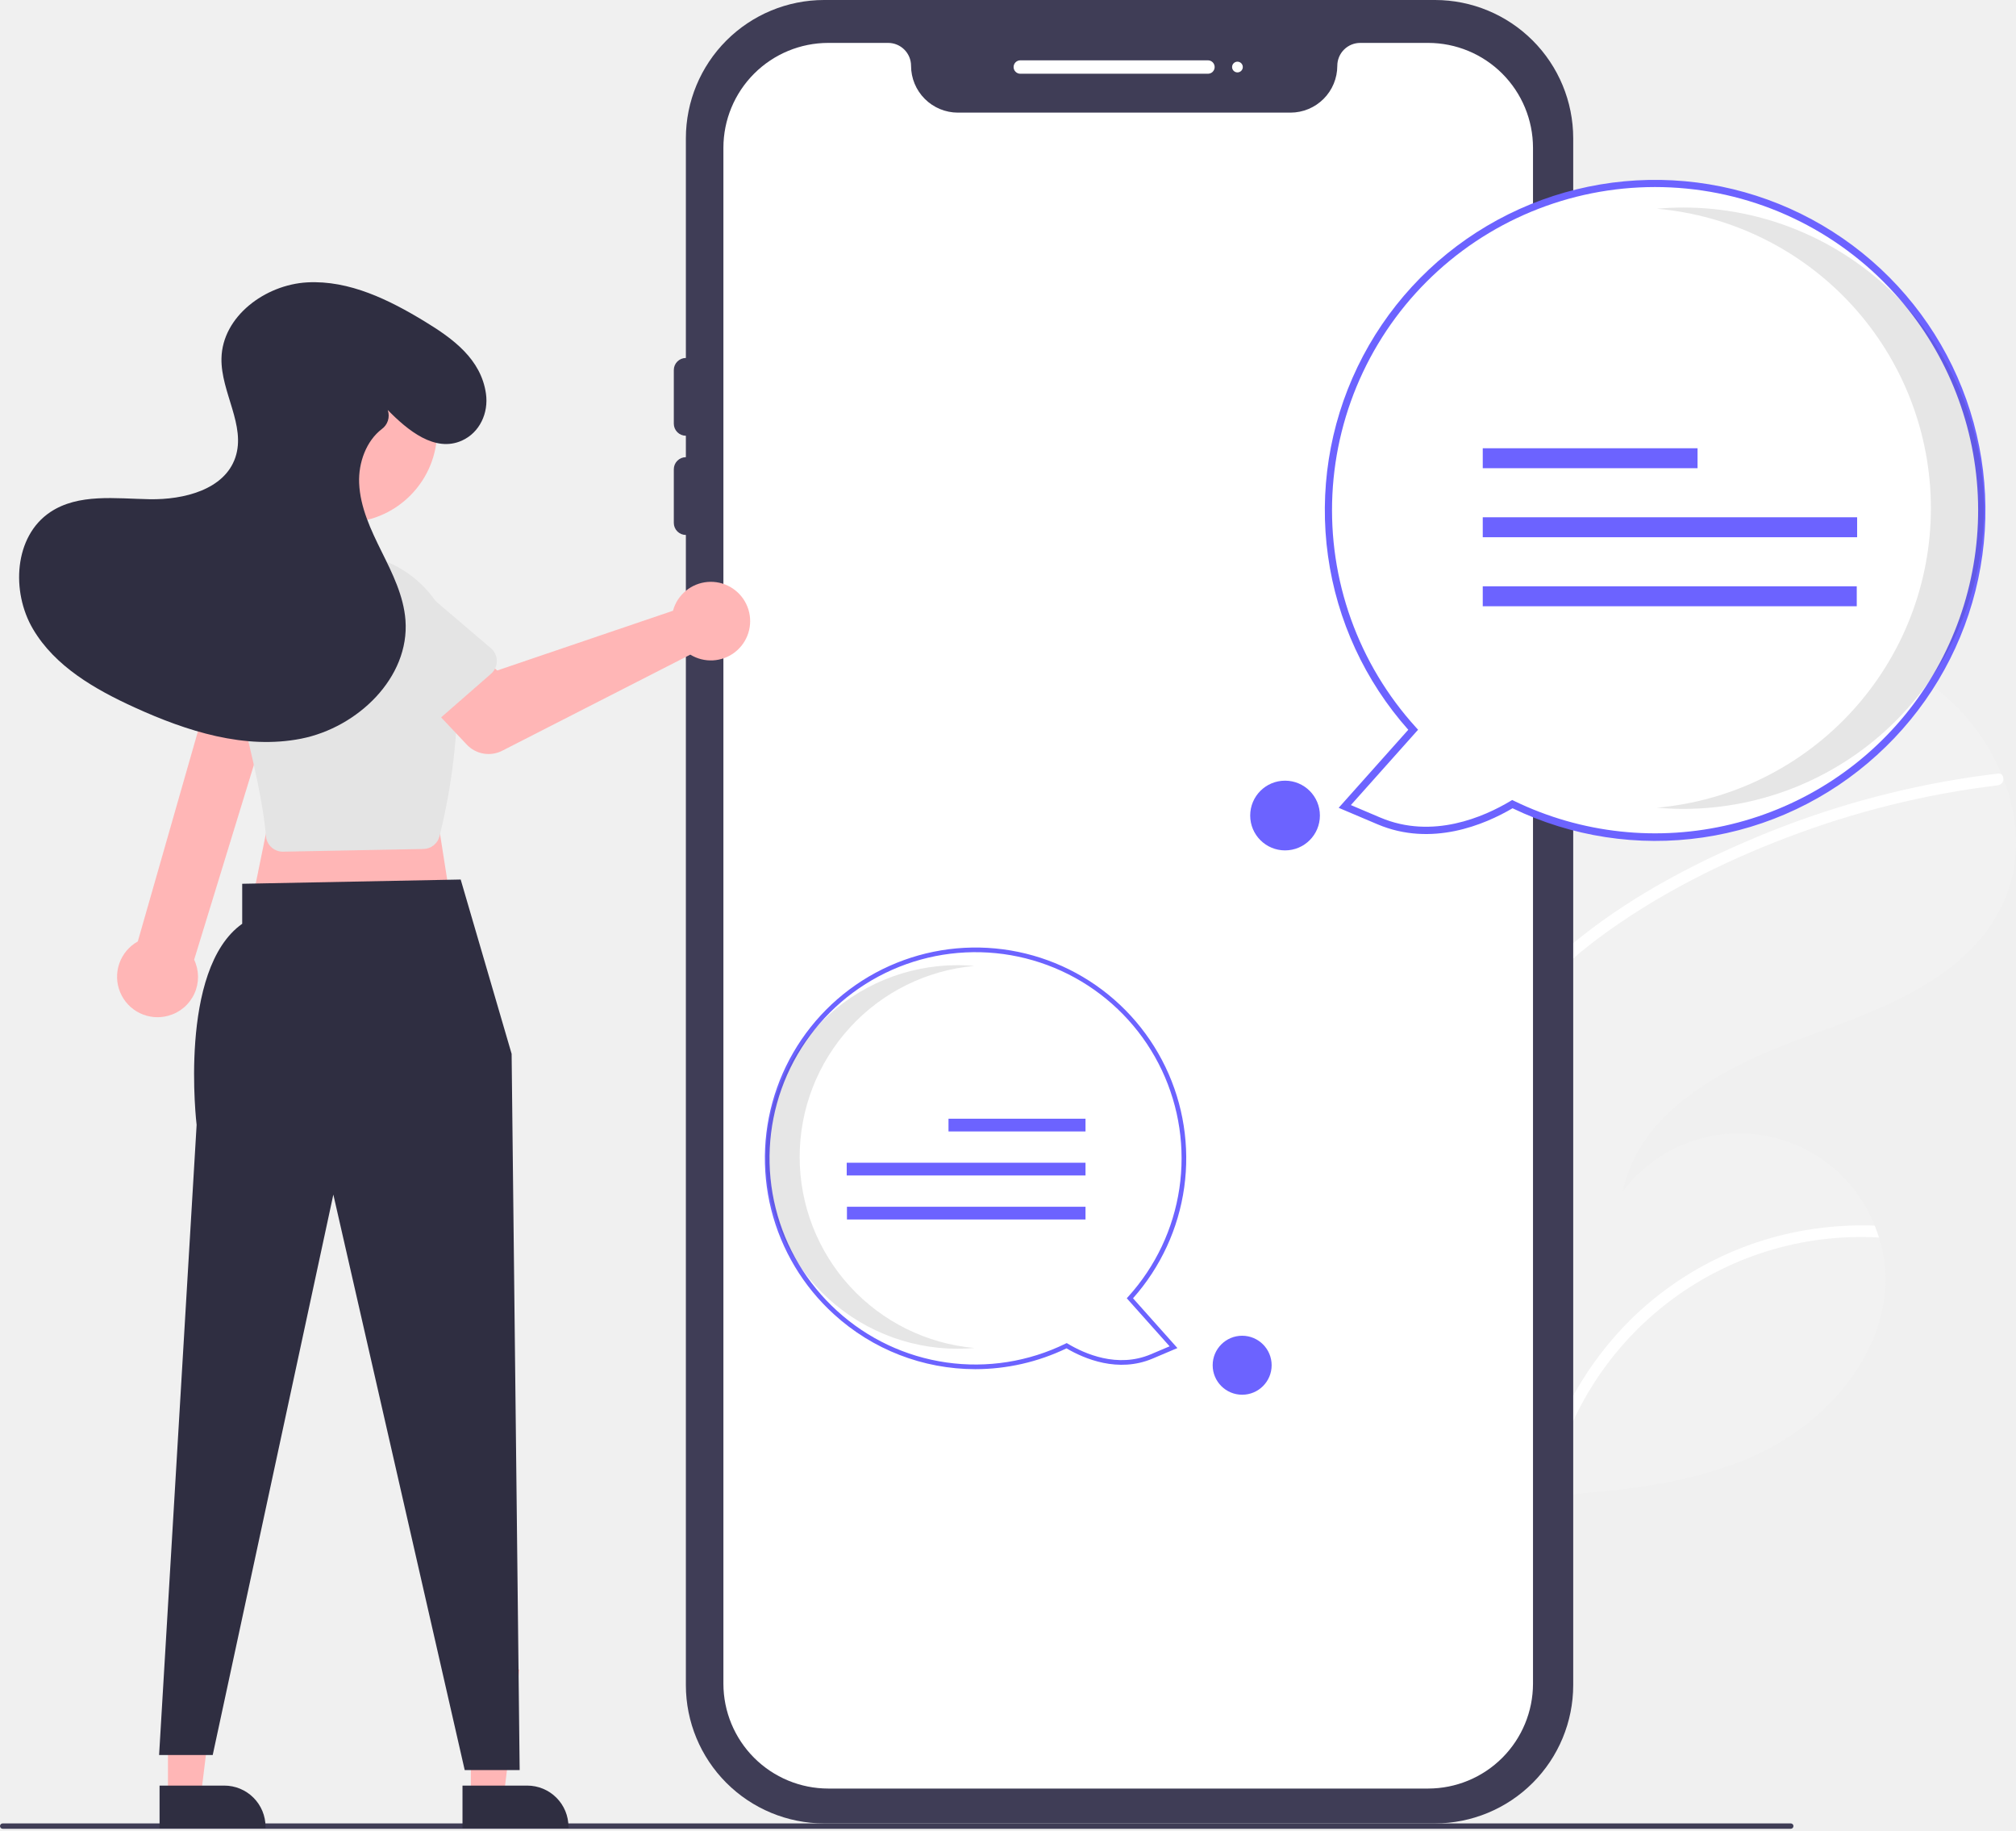
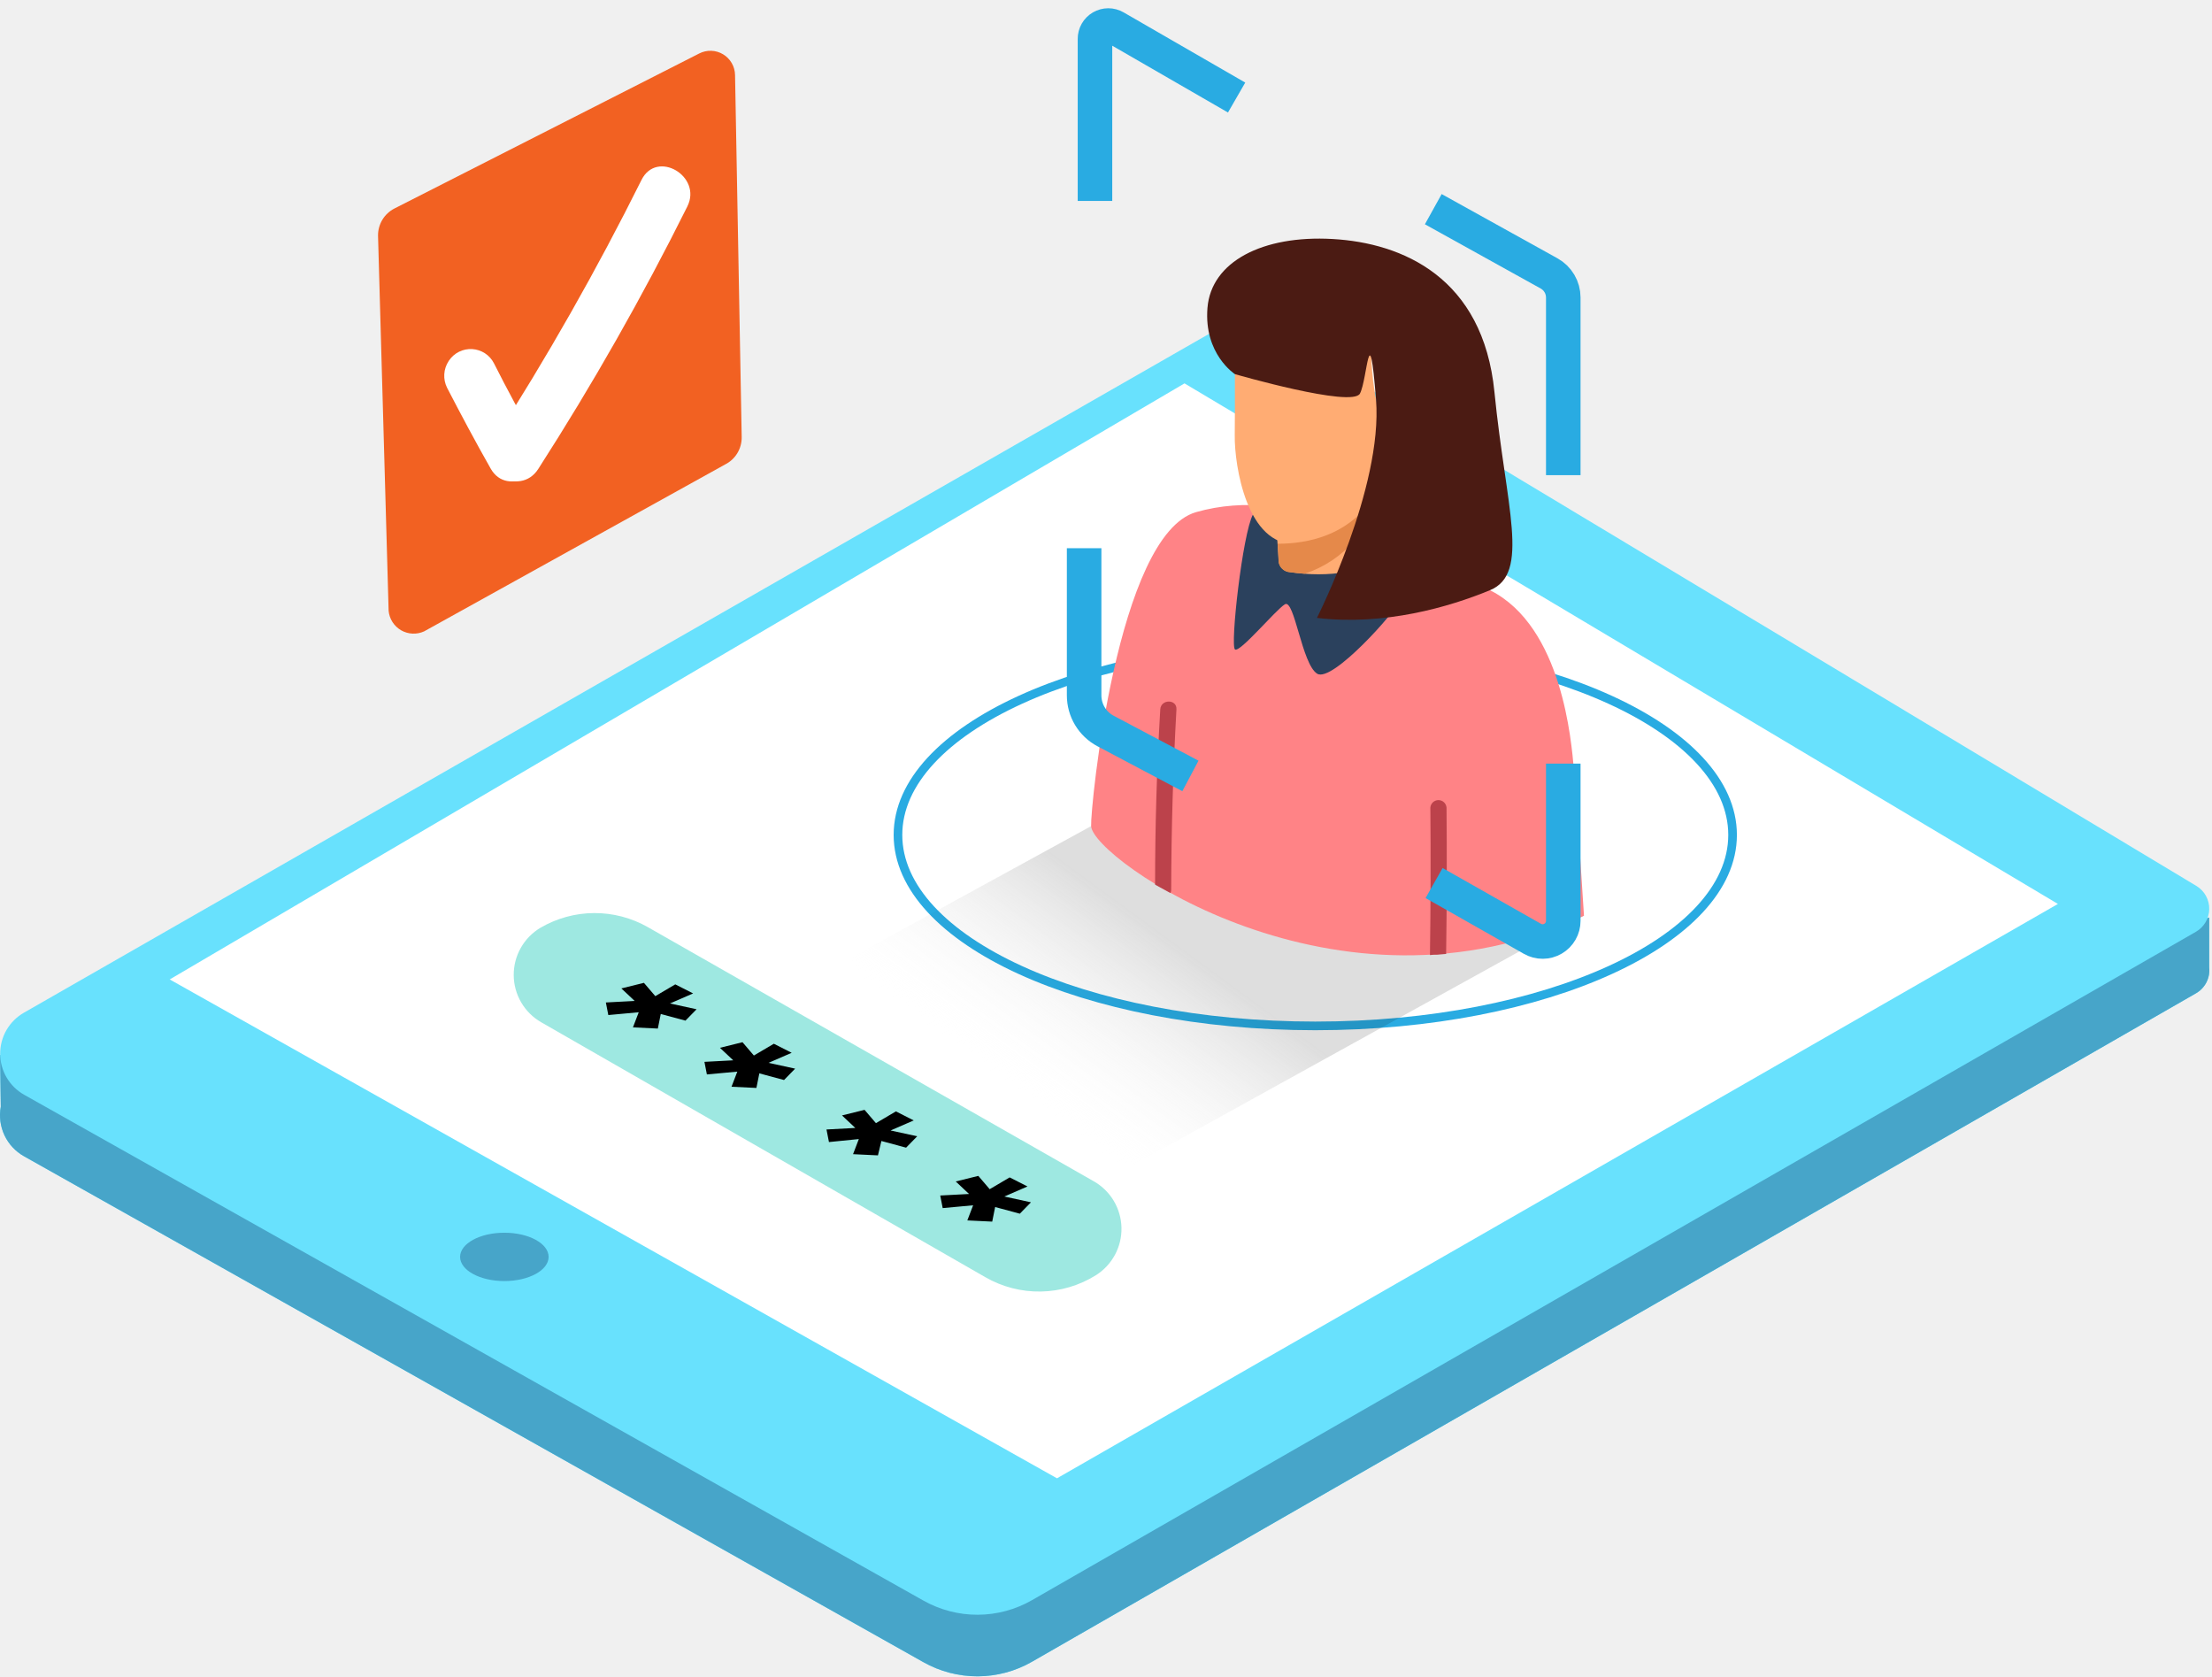
- <svg xmlns="http://www.w3.org/2000/svg" width="195" height="177" viewBox="0 0 195 177" fill="none">
-   <path d="M148.662 70.328C148.251 70.611 147.847 70.898 147.444 71.194C143.559 82.432 141.586 94.241 141.607 106.131C141.606 107.506 141.636 108.878 141.697 110.246C142.126 120.507 144.083 130.646 147.504 140.329C147.685 140.839 147.868 141.346 148.055 141.852C148.189 142.214 148.326 142.58 148.472 142.939C148.618 143.12 148.762 143.298 148.906 143.475C148.916 143.483 148.925 143.496 148.935 143.504C148.994 143.576 149.052 143.647 149.104 143.718C149.353 144.022 149.605 144.324 149.854 144.628L149.657 144.651L149.163 144.705L149.166 144.708C149.332 144.697 149.501 144.684 149.668 144.667C149.729 144.665 149.796 144.663 149.858 144.655C149.913 144.651 149.972 144.646 150.027 144.642C157.16 144.124 164.453 143.435 170.819 140.219C177.482 136.85 182.951 129.973 182.319 122.536C182.234 121.562 182.042 120.6 181.747 119.668C181.623 119.279 181.481 118.897 181.331 118.517C180.412 116.189 178.889 114.147 176.92 112.602C174.951 111.056 172.605 110.063 170.125 109.725C167.645 109.387 165.119 109.715 162.808 110.676C160.496 111.638 158.483 113.197 156.974 115.195C158.575 107.445 166.766 103.155 174.196 100.435C181.631 97.716 190.005 94.846 193.545 87.767C195.522 83.828 195.37 79.35 193.778 75.281C193.73 75.159 193.679 75.035 193.625 74.912C191.636 70.129 187.915 66.274 183.207 64.116C174.392 60.24 163.986 62.222 155.327 66.433C153.01 67.561 150.782 68.863 148.662 70.328V70.328Z" fill="#F2F2F2" />
-   <path d="M175.626 118.808C168.878 119.739 162.61 122.816 157.746 127.585C153.606 131.69 150.647 136.833 149.181 142.475C149.095 142.798 149.018 143.12 148.947 143.443C148.761 143.125 148.58 142.799 148.4 142.477C148.285 142.27 148.167 142.06 148.055 141.852C148.189 142.214 148.326 142.58 148.472 142.939C148.618 143.12 148.762 143.298 148.906 143.475C148.916 143.483 148.925 143.496 148.935 143.504C148.994 143.576 149.052 143.647 149.104 143.718C149.353 144.022 149.605 144.324 149.854 144.628L149.657 144.651L149.163 144.705L149.166 144.708C149.332 144.697 149.501 144.684 149.668 144.667C149.729 144.665 149.796 144.663 149.858 144.655C149.874 144.558 149.895 144.461 149.917 144.364C151.346 137.098 155.356 130.595 161.207 126.055C167.057 121.515 174.353 119.247 181.747 119.668C181.623 119.279 181.481 118.897 181.331 118.517C179.424 118.448 177.515 118.545 175.626 118.808Z" fill="white" />
-   <path d="M151.825 91.494C149.199 93.655 146.902 96.187 145.009 99.011C144.023 100.516 143.18 102.109 142.49 103.77C142.163 104.541 141.868 105.333 141.607 106.131C141.606 107.506 141.636 108.878 141.697 110.246C141.902 109.2 142.163 108.166 142.478 107.148C142.641 106.59 142.825 106.041 143.022 105.498C145.235 99.418 149.522 94.501 154.667 90.678C160.182 86.586 166.464 83.417 172.866 80.981C179.426 78.476 186.269 76.783 193.241 75.942C193.399 75.922 193.542 75.843 193.642 75.719C193.742 75.596 193.791 75.439 193.778 75.281C193.777 75.143 193.722 75.01 193.625 74.912C193.574 74.866 193.512 74.833 193.446 74.815C193.379 74.797 193.31 74.795 193.242 74.809C192.382 74.913 191.524 75.02 190.667 75.151C183.536 76.214 176.565 78.161 169.915 80.945C163.494 83.624 157.173 87.008 151.825 91.494Z" fill="white" />
-   <path d="M185.714 56.878C187.037 56.878 188.111 55.805 188.111 54.481C188.111 53.157 187.037 52.084 185.714 52.084C184.39 52.084 183.316 53.157 183.316 54.481C183.316 55.805 184.39 56.878 185.714 56.878Z" fill="#F2F2F2" />
-   <path d="M138.807 176.326H79.706C76.163 176.322 72.766 174.913 70.26 172.407C67.755 169.902 66.346 166.505 66.342 162.962V13.364C66.346 9.821 67.755 6.424 70.26 3.919C72.766 1.413 76.163 0.004 79.706 0H138.807C142.35 0.004 145.747 1.413 148.252 3.919C150.758 6.424 152.167 9.821 152.171 13.364V162.962C152.167 166.505 150.758 169.902 148.252 172.407C145.747 174.913 142.35 176.322 138.807 176.326V176.326Z" fill="#3F3D56" />
-   <path d="M138.145 4.149H131.567C130.98 4.149 130.417 4.383 130.002 4.798C129.586 5.213 129.353 5.776 129.352 6.363C129.351 7.564 128.874 8.715 128.025 9.563C127.176 10.412 126.025 10.89 124.825 10.891H92.651C91.45 10.89 90.299 10.412 89.451 9.563C88.602 8.715 88.124 7.564 88.123 6.363C88.123 5.776 87.889 5.213 87.474 4.798C87.059 4.383 86.496 4.149 85.909 4.149H80.108C77.421 4.152 74.845 5.221 72.945 7.121C71.044 9.022 69.975 11.598 69.972 14.285V162.819C69.975 165.506 71.044 168.082 72.945 169.983C74.845 171.883 77.421 172.952 80.108 172.955H138.145C140.833 172.952 143.409 171.883 145.309 169.983C147.209 168.082 148.278 165.506 148.281 162.819V14.285C148.278 11.598 147.209 9.022 145.309 7.121C143.409 5.221 140.833 4.152 138.145 4.149V4.149Z" fill="white" />
-   <path d="M116.841 7.131H98.69C98.518 7.131 98.353 7.063 98.231 6.941C98.11 6.819 98.041 6.655 98.041 6.483C98.041 6.311 98.11 6.146 98.231 6.024C98.353 5.903 98.518 5.834 98.69 5.834H116.841C117.013 5.834 117.178 5.903 117.299 6.024C117.421 6.146 117.489 6.311 117.489 6.483C117.489 6.655 117.421 6.819 117.299 6.941C117.178 7.063 117.013 7.131 116.841 7.131Z" fill="white" />
-   <path d="M119.693 7.001C119.98 7.001 120.212 6.769 120.212 6.483C120.212 6.196 119.98 5.964 119.693 5.964C119.407 5.964 119.175 6.196 119.175 6.483C119.175 6.769 119.407 7.001 119.693 7.001Z" fill="white" />
-   <path d="M152.69 58.991C152.38 58.991 152.084 58.868 151.865 58.649C151.646 58.431 151.523 58.134 151.523 57.825V35.006C151.523 34.696 151.646 34.4 151.865 34.181C152.083 33.962 152.38 33.839 152.69 33.839C152.999 33.839 153.296 33.962 153.515 34.181C153.734 34.4 153.857 34.696 153.857 35.006V57.825C153.856 58.134 153.733 58.431 153.514 58.649C153.296 58.868 152.999 58.991 152.69 58.991V58.991Z" fill="#3F3D56" />
-   <path d="M66.342 42.137C66.032 42.136 65.736 42.013 65.517 41.795C65.298 41.576 65.175 41.279 65.175 40.97V35.784C65.175 35.474 65.298 35.178 65.517 34.959C65.736 34.74 66.032 34.617 66.342 34.617C66.651 34.617 66.948 34.74 67.167 34.959C67.386 35.178 67.509 35.474 67.509 35.784V40.97C67.508 41.279 67.385 41.576 67.166 41.795C66.948 42.013 66.651 42.136 66.342 42.137Z" fill="#3F3D56" />
-   <path d="M66.342 51.731C66.032 51.731 65.736 51.608 65.517 51.389C65.298 51.17 65.175 50.873 65.175 50.564V45.378C65.175 45.069 65.298 44.772 65.517 44.553C65.736 44.334 66.032 44.211 66.342 44.211C66.651 44.211 66.948 44.334 67.167 44.553C67.386 44.772 67.509 45.069 67.509 45.378V50.564C67.508 50.873 67.385 51.17 67.166 51.389C66.948 51.608 66.651 51.731 66.342 51.731V51.731Z" fill="#3F3D56" />
-   <path d="M173.214 176.845H0.259C0.191 176.845 0.125 176.817 0.076 176.769C0.027 176.72 0 176.654 0 176.585C0 176.517 0.027 176.451 0.076 176.402C0.125 176.353 0.191 176.326 0.259 176.326H173.214C173.283 176.326 173.349 176.353 173.398 176.402C173.446 176.451 173.474 176.517 173.474 176.585C173.474 176.654 173.446 176.72 173.398 176.769C173.349 176.817 173.283 176.845 173.214 176.845Z" fill="#3F3D56" />
-   <path d="M16.245 173.707H19.424L20.936 161.445H16.245L16.245 173.707Z" fill="#FFB6B6" />
-   <path d="M15.434 172.669L21.695 172.669H21.695C22.753 172.669 23.768 173.089 24.516 173.837C25.264 174.585 25.685 175.6 25.685 176.658V176.788L15.434 176.788L15.434 172.669Z" fill="#2F2E41" />
-   <path d="M45.546 173.707H48.725L50.238 161.445H45.546L45.546 173.707Z" fill="#FFB6B6" />
-   <path d="M44.735 172.669L50.996 172.669H50.996C52.054 172.669 53.069 173.089 53.817 173.837C54.566 174.585 54.986 175.6 54.986 176.658V176.788L44.736 176.788L44.735 172.669Z" fill="#2F2E41" />
-   <path d="M41.708 75.198L43.782 88.422L24.075 88.682L26.668 75.976L41.708 75.198Z" fill="#FFB6B6" />
-   <path d="M44.56 85.051L49.487 101.906L50.265 171.167H44.949L32.243 115.519L20.575 169.714H15.389L19.019 108.778C19.019 108.778 17.204 93.738 23.427 89.33V85.462L44.56 85.051Z" fill="#2F2E41" />
-   <path d="M16.287 98.222C16.836 98.072 17.345 97.804 17.779 97.437C18.213 97.069 18.561 96.611 18.799 96.094C19.037 95.577 19.158 95.015 19.155 94.446C19.151 93.877 19.023 93.316 18.78 92.802L27.163 65.469L20.997 64.247L13.329 91.039C12.493 91.505 11.857 92.262 11.542 93.166C11.226 94.07 11.253 95.059 11.618 95.944C11.983 96.83 12.659 97.55 13.52 97.97C14.381 98.39 15.365 98.48 16.287 98.222V98.222Z" fill="#FFB6B6" />
-   <path d="M39.678 47.924C43.151 44.451 43.151 38.819 39.678 35.346C36.205 31.872 30.573 31.872 27.1 35.346C23.627 38.819 23.627 44.451 27.1 47.924C30.573 51.397 36.205 51.397 39.678 47.924Z" fill="#FFB6B6" />
-   <path d="M27.029 82.329C26.68 82.259 26.363 82.077 26.128 81.81C25.892 81.544 25.75 81.207 25.724 80.852C25.528 78.174 24.561 73.519 22.849 67.018C22.463 65.548 22.392 64.014 22.641 62.515C22.89 61.016 23.453 59.587 24.293 58.321C25.133 57.055 26.231 55.981 27.516 55.17C28.8 54.358 30.241 53.827 31.745 53.612V53.612C33.171 53.406 34.624 53.487 36.017 53.852C37.411 54.217 38.717 54.858 39.859 55.736C41 56.615 41.954 57.714 42.664 58.967C43.373 60.221 43.824 61.604 43.99 63.035C44.837 70.496 43.239 77.991 42.513 80.866C42.425 81.213 42.225 81.52 41.946 81.743C41.666 81.965 41.321 82.089 40.964 82.097L27.38 82.359C27.262 82.362 27.145 82.351 27.029 82.329V82.329Z" fill="#E4E4E4" />
-   <path d="M65.297 58.492C65.216 58.675 65.149 58.865 65.097 59.058L48.093 64.836L44.807 61.966L39.827 66.358L45.15 72.005C45.58 72.461 46.146 72.766 46.764 72.873C47.382 72.98 48.017 72.883 48.576 72.598L66.771 63.304C67.429 63.707 68.194 63.901 68.965 63.859C69.736 63.817 70.476 63.542 71.086 63.069C71.696 62.596 72.148 61.949 72.382 61.213C72.615 60.478 72.619 59.688 72.393 58.95C72.167 58.212 71.722 57.56 71.116 57.082C70.511 56.603 69.774 56.32 69.003 56.27C68.233 56.221 67.466 56.407 66.804 56.803C66.142 57.2 65.616 57.79 65.297 58.492H65.297Z" fill="#FFB6B6" />
-   <path d="M47.5 65.152L41.301 70.566C41.125 70.72 40.917 70.835 40.693 70.901C40.468 70.968 40.232 70.985 40 70.952C39.769 70.919 39.547 70.837 39.349 70.71C39.152 70.584 38.985 70.417 38.858 70.219L34.424 63.315C33.642 62.408 33.25 61.228 33.336 60.033C33.422 58.838 33.978 57.726 34.883 56.941C35.788 56.155 36.967 55.76 38.162 55.843C39.357 55.925 40.471 56.479 41.259 57.381L47.485 62.685C47.663 62.837 47.807 63.025 47.905 63.237C48.004 63.45 48.056 63.681 48.057 63.915C48.059 64.149 48.01 64.381 47.914 64.594C47.817 64.808 47.676 64.998 47.5 65.152V65.152Z" fill="#E4E4E4" />
-   <path d="M26.184 72.468L18.524 69.459C18.306 69.373 18.109 69.241 17.947 69.073C17.784 68.904 17.66 68.702 17.582 68.481C17.505 68.26 17.476 68.025 17.497 67.792C17.519 67.559 17.59 67.333 17.707 67.13L21.794 60.015C22.238 58.902 23.105 58.011 24.206 57.536C25.306 57.062 26.55 57.044 27.664 57.485C28.778 57.927 29.672 58.792 30.149 59.891C30.626 60.991 30.647 62.234 30.209 63.349L28.368 71.318C28.315 71.546 28.213 71.761 28.071 71.946C27.928 72.132 27.746 72.284 27.539 72.393C27.332 72.502 27.104 72.565 26.87 72.578C26.636 72.591 26.402 72.553 26.184 72.468V72.468Z" fill="#E4E4E4" />
-   <path d="M37.501 39.643C39.44 41.622 42.071 43.783 44.685 42.603C46.402 41.828 47.27 39.934 47.005 38.07C46.53 34.716 43.791 32.738 41.12 31.109C37.647 28.991 33.785 27.088 29.724 27.306C25.662 27.525 21.502 30.592 21.422 34.659C21.357 37.929 23.816 41.149 22.762 44.246C21.702 47.362 17.768 48.334 14.476 48.276C11.184 48.218 7.591 47.697 4.854 49.527C1.363 51.862 1.059 57.212 3.191 60.83C5.323 64.448 9.185 66.662 13.006 68.404C18.069 70.713 23.684 72.511 29.142 71.428C34.6 70.345 39.638 65.514 39.219 59.966C39.042 57.622 37.96 55.456 36.917 53.35C35.874 51.244 34.829 49.05 34.738 46.702C34.661 44.744 35.422 42.64 36.939 41.484C37.213 41.283 37.417 41.001 37.52 40.678C37.624 40.354 37.622 40.006 37.516 39.684L37.501 39.643Z" fill="#2F2E41" />
-   <path d="M146.286 77.761C143.481 79.443 138.483 81.551 133.376 79.385L130.075 77.984L136.69 70.568C131.411 64.747 128.49 57.168 128.498 49.31C128.507 41.451 131.443 33.878 136.734 28.068C142.025 22.258 149.291 18.628 157.115 17.887C164.938 17.146 172.757 19.347 179.045 24.06C185.333 28.773 189.639 35.66 191.122 43.378C192.606 51.095 191.16 59.088 187.068 65.796C182.975 72.505 176.53 77.448 168.989 79.66C161.449 81.872 153.354 81.195 146.286 77.761V77.761Z" fill="white" />
-   <path d="M146.303 78.16C143.608 79.743 138.473 81.93 133.238 79.709L129.484 78.117L136.217 70.569C132.028 65.857 129.326 60.01 128.453 53.766C127.58 47.521 128.575 41.158 131.311 35.477C134.047 29.796 138.404 25.052 143.831 21.843C149.258 18.633 155.514 17.101 161.81 17.439C168.106 17.778 174.161 19.972 179.213 23.745C184.265 27.518 188.087 32.702 190.198 38.644C192.31 44.585 192.616 51.018 191.078 57.133C189.541 63.248 186.228 68.771 181.558 73.007V73.007C176.867 77.287 171.003 80.065 164.72 80.984C158.437 81.902 152.023 80.919 146.303 78.16V78.16ZM183.237 28.353C180.481 25.311 177.153 22.843 173.443 21.088C169.733 19.333 165.714 18.326 161.614 18.125C157.515 17.924 153.416 18.533 149.553 19.916C145.689 21.3 142.135 23.431 139.095 26.188C136.055 28.945 133.588 32.275 131.835 35.985C130.082 39.696 129.077 43.716 128.878 47.816C128.679 51.915 129.289 56.013 130.675 59.877C132.06 63.74 134.193 67.293 136.952 70.331L137.165 70.566L130.665 77.852L133.514 79.06C138.569 81.205 143.572 78.977 146.105 77.458L146.268 77.36L146.44 77.444C152.968 80.615 160.396 81.416 167.449 79.707C174.503 77.999 180.741 73.888 185.094 68.081C189.447 62.274 191.642 55.133 191.304 47.883C190.965 40.634 188.113 33.728 183.237 28.352V28.353Z" fill="#6C63FF" />
-   <path opacity="0.1" d="M186.768 49.145C186.768 41.879 184.046 34.876 179.141 29.515C174.235 24.155 167.5 20.826 160.262 20.183C161.109 20.109 161.965 20.069 162.832 20.069C170.54 20.073 177.932 23.138 183.382 28.59C188.831 34.043 191.893 41.436 191.893 49.145C191.893 56.854 188.831 64.247 183.382 69.7C177.932 75.152 170.54 78.217 162.832 78.221C161.967 78.221 161.111 78.18 160.266 78.106C167.503 77.463 174.237 74.133 179.142 68.773C184.047 63.413 186.768 56.411 186.768 49.145V49.145Z" fill="black" />
-   <path d="M164.197 43.347H143.421V45.276H164.197V43.347Z" fill="#6C63FF" />
-   <path d="M179.633 50.021H143.421V51.951H179.633V50.021Z" fill="#6C63FF" />
-   <path d="M179.597 56.696H143.421V58.625H179.597V56.696Z" fill="#6C63FF" />
-   <path d="M80.823 126.933C77.871 124.255 75.778 120.762 74.811 116.895C73.844 113.028 74.045 108.962 75.389 105.209C76.733 101.457 79.16 98.187 82.362 95.814C85.564 93.44 89.399 92.07 93.38 91.875C97.361 91.681 101.311 92.672 104.729 94.722C108.147 96.772 110.88 99.79 112.583 103.394C114.286 106.998 114.883 111.026 114.296 114.969C113.71 118.911 111.968 122.591 109.29 125.544L113.51 130.274L111.404 131.168C108.147 132.549 104.959 131.205 103.17 130.132C99.551 131.89 95.489 132.525 91.507 131.955C87.524 131.385 83.803 129.636 80.823 126.933V126.933Z" fill="white" />
-   <path d="M94.336 132.401C89.28 132.397 84.408 130.506 80.672 127.1C77.693 124.398 75.58 120.875 74.599 116.974C73.618 113.074 73.814 108.971 75.16 105.181C76.507 101.391 78.945 98.085 82.167 95.678C85.39 93.271 89.252 91.872 93.268 91.656C97.284 91.44 101.274 92.417 104.736 94.465C108.198 96.512 110.976 99.538 112.722 103.161C114.467 106.785 115.101 110.843 114.544 114.826C113.987 118.809 112.264 122.539 109.592 125.545L113.887 130.359L111.492 131.375C108.153 132.791 104.878 131.396 103.159 130.387C100.406 131.71 97.391 132.398 94.336 132.401ZM80.974 126.766C83.915 129.45 87.595 131.187 91.536 131.751C95.477 132.315 99.496 131.68 103.071 129.929L103.181 129.876L103.285 129.939C104.901 130.907 108.092 132.328 111.317 130.96L113.133 130.19L108.988 125.543L109.124 125.393C111.772 122.473 113.494 118.834 114.074 114.935C114.654 111.037 114.064 107.054 112.38 103.49C110.696 99.927 107.993 96.942 104.613 94.915C101.233 92.888 97.328 91.908 93.391 92.1C89.454 92.292 85.663 93.647 82.496 95.994C79.329 98.341 76.93 101.574 75.601 105.285C74.272 108.996 74.073 113.017 75.029 116.841C75.986 120.664 78.055 124.119 80.974 126.766V126.766Z" fill="#6C63FF" />
-   <path opacity="0.1" d="M77.349 111.879C77.349 107.244 79.084 102.778 82.214 99.359C85.343 95.939 89.639 93.816 94.255 93.406C93.715 93.359 93.169 93.333 92.616 93.333C87.699 93.336 82.984 95.291 79.508 98.769C76.033 102.246 74.08 106.962 74.08 111.879C74.08 116.796 76.033 121.512 79.508 124.99C82.984 128.468 87.699 130.423 92.616 130.425C93.168 130.425 93.713 130.399 94.253 130.352C89.637 129.942 85.341 127.818 82.213 124.399C79.084 120.98 77.349 116.514 77.349 111.879V111.879Z" fill="black" />
-   <path d="M104.997 108.181H91.745V109.412H104.997V108.181Z" fill="#6C63FF" />
-   <path d="M104.997 112.438H81.9V113.669H104.997V112.438Z" fill="#6C63FF" />
-   <path d="M104.997 116.695H81.922V117.926H104.997V116.695Z" fill="#6C63FF" />
-   <path d="M120.149 134.872C121.724 134.872 123.001 133.595 123.001 132.02C123.001 130.445 121.724 129.168 120.149 129.168C118.574 129.168 117.297 130.445 117.297 132.02C117.297 133.595 118.574 134.872 120.149 134.872Z" fill="#6C63FF" />
-   <path d="M124.298 82.234C126.16 82.234 127.669 80.725 127.669 78.863C127.669 77.001 126.16 75.492 124.298 75.492C122.436 75.492 120.927 77.001 120.927 78.863C120.927 80.725 122.436 82.234 124.298 82.234Z" fill="#6C63FF" />
+ <svg xmlns="http://www.w3.org/2000/svg" width="260" height="197" viewBox="0 0 260 197" fill="none">
+   <path d="M0.008 123.966L3.356 125.961L146.236 44.116L254.718 109.306L259.67 107.827V113.687C259.735 114.292 259.621 114.904 259.343 115.446C259.065 115.988 258.635 116.437 258.106 116.738L121.296 195.289C119.359 196.401 117.165 196.99 114.932 197C112.698 197.009 110.5 196.439 108.552 195.344L2.832 135.889C1.822 135.325 1.014 134.459 0.523 133.411C0.032 132.364 -0.118 131.19 0.094 130.053L0.008 123.966Z" fill="#68E1FD" />
+   <path d="M0.008 123.966L3.356 125.961L146.236 44.116L254.718 109.306L259.67 107.827V113.687C259.735 114.292 259.621 114.904 259.343 115.446C259.065 115.988 258.635 116.437 258.106 116.738L121.296 195.289C119.359 196.401 117.165 196.99 114.932 197C112.698 197.009 110.5 196.439 108.552 195.344L2.832 135.889C1.822 135.325 1.014 134.459 0.523 133.411C0.032 132.364 -0.118 131.19 0.094 130.053L0.008 123.966Z" fill="#68E1FD" />
+   <path opacity="0.39" d="M0.008 123.966L3.356 125.961L146.236 44.116L254.718 109.306L259.67 107.827V113.687C259.735 114.292 259.621 114.904 259.343 115.446C259.065 115.988 258.635 116.437 258.106 116.738L121.296 195.289C119.359 196.401 117.165 196.99 114.932 197C112.698 197.009 110.5 196.439 108.552 195.344L2.832 135.889C1.822 135.325 1.014 134.459 0.523 133.411C0.032 132.364 -0.118 131.19 0.094 130.053L0.008 123.966Z" fill="#124577" />
+   <path d="M258.113 109.501L121.296 188.053C119.359 189.164 117.165 189.754 114.932 189.764C112.698 189.773 110.5 189.202 108.552 188.107L2.832 128.652C1.978 128.169 1.267 127.467 0.772 126.619C0.278 125.771 0.018 124.807 0.018 123.825C0.018 122.844 0.278 121.88 0.772 121.032C1.267 120.184 1.978 119.482 2.832 118.999L146.267 36.857L258.2 104.135C258.659 104.42 259.036 104.82 259.295 105.294C259.553 105.769 259.685 106.302 259.676 106.842C259.667 107.383 259.519 107.912 259.245 108.378C258.971 108.844 258.581 109.231 258.113 109.501Z" fill="#68E1FD" />
+   <path d="M241.889 106.231L124.238 173.729L19.949 115.103L139.227 45.055L241.889 106.231Z" fill="white" />
+   <path opacity="0.39" d="M59.283 150.549C62.156 150.549 64.485 149.278 64.485 147.709C64.485 146.141 62.156 144.869 59.283 144.869C56.41 144.869 54.081 146.141 54.081 147.709C54.081 149.278 56.41 150.549 59.283 150.549Z" fill="#124577" />
+   <path d="M128.814 149.861C129.755 149.269 130.526 148.443 131.052 147.465C131.579 146.486 131.843 145.388 131.818 144.277C131.794 143.166 131.482 142.08 130.913 141.125C130.344 140.171 129.537 139.38 128.572 138.83L76.157 108.962C74.231 107.863 72.049 107.291 69.831 107.303C67.613 107.315 65.437 107.912 63.523 109.032V109.032C62.558 109.606 61.761 110.423 61.21 111.401C60.659 112.379 60.374 113.485 60.383 114.607C60.391 115.73 60.694 116.83 61.26 117.8C61.826 118.769 62.636 119.574 63.609 120.133L115.82 150.095C117.803 151.239 120.061 151.821 122.35 151.779C124.639 151.738 126.873 151.075 128.814 149.861V149.861Z" fill="#9EE8E1" />
+   <path d="M154.599 120.563C181.689 120.563 203.649 110.515 203.649 98.119C203.649 85.723 181.689 75.675 154.599 75.675C127.509 75.675 105.548 85.723 105.548 98.119C105.548 110.515 127.509 120.563 154.599 120.563Z" stroke="#29ABE2" stroke-width="1.015" stroke-miterlimit="10" />
+   <path d="M44.435 27.719L45.679 71.779C45.722 72.249 45.877 72.703 46.132 73.101C46.387 73.499 46.733 73.831 47.142 74.068C47.551 74.304 48.011 74.44 48.484 74.462C48.956 74.484 49.426 74.393 49.856 74.196L85.216 54.591C85.815 54.293 86.317 53.831 86.665 53.26C87.012 52.688 87.191 52.029 87.18 51.361L86.398 8.811C86.389 8.32 86.255 7.84 86.01 7.415C85.764 6.989 85.414 6.634 84.993 6.381C84.573 6.128 84.094 5.987 83.604 5.97C83.113 5.953 82.626 6.061 82.189 6.284L46.375 24.496C45.782 24.797 45.285 25.259 44.942 25.829C44.599 26.399 44.423 27.054 44.435 27.719V27.719Z" fill="#F26122" />
+   <path d="M63.038 51.908C61.28 48.857 59.619 45.783 58.055 42.685C57.81 42.21 57.446 41.808 56.999 41.516C56.552 41.225 56.036 41.056 55.504 41.024C54.971 40.992 54.439 41.1 53.96 41.336C53.482 41.573 53.073 41.93 52.774 42.372L52.735 42.434C52.431 42.893 52.254 43.424 52.221 43.974C52.188 44.523 52.301 45.072 52.547 45.564C54.198 48.755 55.895 51.932 57.671 55.061C59.619 58.542 65.025 55.405 63.038 51.908Z" fill="white" />
+   <path d="M57.883 51.986C64.28 42.03 70.129 31.733 75.406 21.14C77.198 17.549 82.572 20.702 80.788 24.269C75.512 34.862 69.662 45.159 63.265 55.116C61.098 58.495 55.708 55.374 57.883 51.986Z" fill="white" />
+   <path style="mix-blend-mode:multiply" opacity="0.46" d="M128.251 97.086L89.065 118.537L128.251 139.644L186.181 107.608" fill="url(#paint0_linear_57_368)" />
+   <path d="M186.181 107.616C186.181 107.616 185.312 93.785 184.991 90.358C184.702 87.229 183.669 73.672 175.166 69.377C164.417 63.948 152.033 56.907 140.588 60.185C131.31 62.845 128.149 94.951 128.251 97.094C128.462 100.935 157.212 121.267 186.181 107.616Z" fill="#FF8386" />
+   <path d="M164.206 71.02C164.206 71.646 156.617 80.29 154.818 79.171C153.019 78.053 152.15 70.324 151.024 71.02C149.897 71.716 145.759 76.715 145.164 76.324C144.57 75.933 146.056 62.681 147.277 60.459C148.497 58.237 164.206 66.107 164.206 71.02Z" fill="#2B415D" />
+   <path d="M145.133 38.852C145.133 38.852 145.18 47.84 145.133 51.181C145.086 54.701 146.572 64.214 152.362 63.909C158.151 63.604 164.096 56.868 164.096 55.303C164.096 55.303 169.948 51.666 166.639 48.865C163.329 46.064 163.079 50.805 163.079 50.805C163.079 50.805 161.288 48.2 161.162 41.206C161.155 41.222 152.893 42.528 145.133 38.852Z" fill="#FFAC73" />
+   <path d="M163.815 64.652C160.865 67.374 156.062 67.883 151.618 67.241C151.285 67.217 150.971 67.078 150.729 66.849C150.486 66.619 150.331 66.313 150.288 65.982C150.218 64.621 150.132 63.259 150.015 61.906L165.277 54.419L164.096 64.143C164.096 64.143 164.002 64.362 163.815 64.652Z" fill="#FFAC73" />
+   <path d="M153.347 67.421C152.753 67.374 152.158 67.312 151.571 67.234C151.25 67.211 150.947 67.078 150.713 66.856C150.479 66.635 150.329 66.34 150.288 66.021C150.288 65.309 150.218 64.605 150.171 63.901C153.402 63.901 159.152 63.119 162.187 57.157C161.794 59.513 160.762 61.716 159.203 63.526C157.645 65.336 155.619 66.683 153.347 67.421V67.421Z" fill="#E5894A" />
+   <path d="M145.156 43.968C145.156 43.968 141.487 41.621 141.926 36.184C142.364 30.747 148.403 27.625 156.625 28.087C164.847 28.549 174.329 32.601 175.659 46.08C176.988 59.559 179.914 67.39 175.134 69.361C170.355 71.333 162.719 73.562 154.794 72.616C154.794 72.616 162.547 57.298 161.741 46.987C160.936 36.677 160.748 44.547 159.848 46.252C158.948 47.958 145.156 43.968 145.156 43.968Z" fill="#4B1B13" />
+   <path d="M168.939 112.193C168.649 112.193 168.368 112.193 168.078 112.239C168.162 106.456 168.177 100.674 168.125 94.896C168.147 94.659 168.256 94.438 168.432 94.277C168.608 94.117 168.837 94.028 169.075 94.028C169.314 94.028 169.543 94.117 169.719 94.277C169.895 94.438 170.004 94.659 170.026 94.896C170.078 100.633 170.063 106.37 169.979 112.106L168.939 112.193Z" fill="#BC424B" />
+   <path d="M137.584 104.941C137.522 104.904 137.456 104.872 137.388 104.847L136.872 104.565L136.27 104.236L135.769 103.963C135.769 97.089 135.972 90.223 136.379 83.365C136.449 82.144 138.35 82.136 138.28 83.365C137.884 90.437 137.678 97.511 137.662 104.589C137.659 104.71 137.632 104.829 137.584 104.941V104.941Z" fill="#BC424B" />
+   <path d="M168.469 24.582L182.081 32.132C182.586 32.412 183.007 32.822 183.3 33.32C183.593 33.818 183.748 34.386 183.748 34.963V55.843" stroke="#29ABE2" stroke-width="4.06" stroke-miterlimit="10" />
+   <path d="M183.748 89.74V108.218C183.748 108.643 183.637 109.06 183.426 109.428C183.215 109.796 182.911 110.103 182.544 110.316C182.177 110.53 181.761 110.644 181.337 110.647C180.912 110.649 180.495 110.54 180.126 110.331L168.563 103.775" stroke="#29ABE2" stroke-width="4.06" stroke-miterlimit="10" />
+   <path d="M145.352 11.463L131.052 3.21C130.813 3.072 130.542 2.999 130.266 3C129.99 3.001 129.719 3.074 129.481 3.213C129.243 3.352 129.045 3.552 128.909 3.791C128.773 4.031 128.702 4.303 128.705 4.579V23.612" stroke="#29ABE2" stroke-width="4.06" stroke-miterlimit="10" />
+   <path d="M139.923 91.188L129.948 85.907C129.188 85.504 128.551 84.902 128.107 84.165C127.663 83.427 127.429 82.582 127.429 81.722V64.425" stroke="#29ABE2" stroke-width="4.06" stroke-miterlimit="10" />
+   <path d="M71.502 119.288L71.213 117.81L74.6 117.63L73.036 116.159L75.688 115.502L77.025 117.066L79.372 115.682L81.469 116.746L78.747 117.927L81.876 118.607L80.569 119.945L77.667 119.163L77.323 120.876L74.397 120.735L75.078 118.959L71.502 119.288Z" fill="black" />
+   <path d="M83.088 126.266L82.799 124.788L86.186 124.608L84.622 123.137L87.274 122.48L88.612 124.044L90.958 122.66L93.055 123.724L90.333 124.905L93.462 125.586L92.155 126.923L89.253 126.141L88.909 127.854L85.983 127.713L86.664 125.938L83.088 126.266Z" fill="black" />
+   <path d="M97.436 134.214L97.146 132.736L100.534 132.556L98.969 131.085L101.621 130.428L102.959 131.993L105.306 130.608L107.402 131.672L104.68 132.853L107.809 133.534L106.503 134.872L103.6 134.089L103.194 135.779L100.268 135.638L100.948 133.862L97.436 134.214Z" fill="black" />
+   <path d="M110.806 141.975L110.516 140.496L113.903 140.316L112.339 138.846L114.991 138.189L116.329 139.753L118.675 138.368L120.772 139.432L118.05 140.614L121.179 141.294L119.872 142.632L116.97 141.85L116.626 143.563L113.7 143.422L114.381 141.646L110.806 141.975Z" fill="black" />
+   <defs>
+     <linearGradient id="paint0_linear_57_368" x1="123.8" y1="131.946" x2="138.851" y2="111.395" gradientUnits="userSpaceOnUse">
+       <stop offset="0.01" stop-color="white" stop-opacity="0" />
+       <stop offset="1" stop-color="#B3B3B3" stop-opacity="0.97" />
+     </linearGradient>
+   </defs>
</svg>
